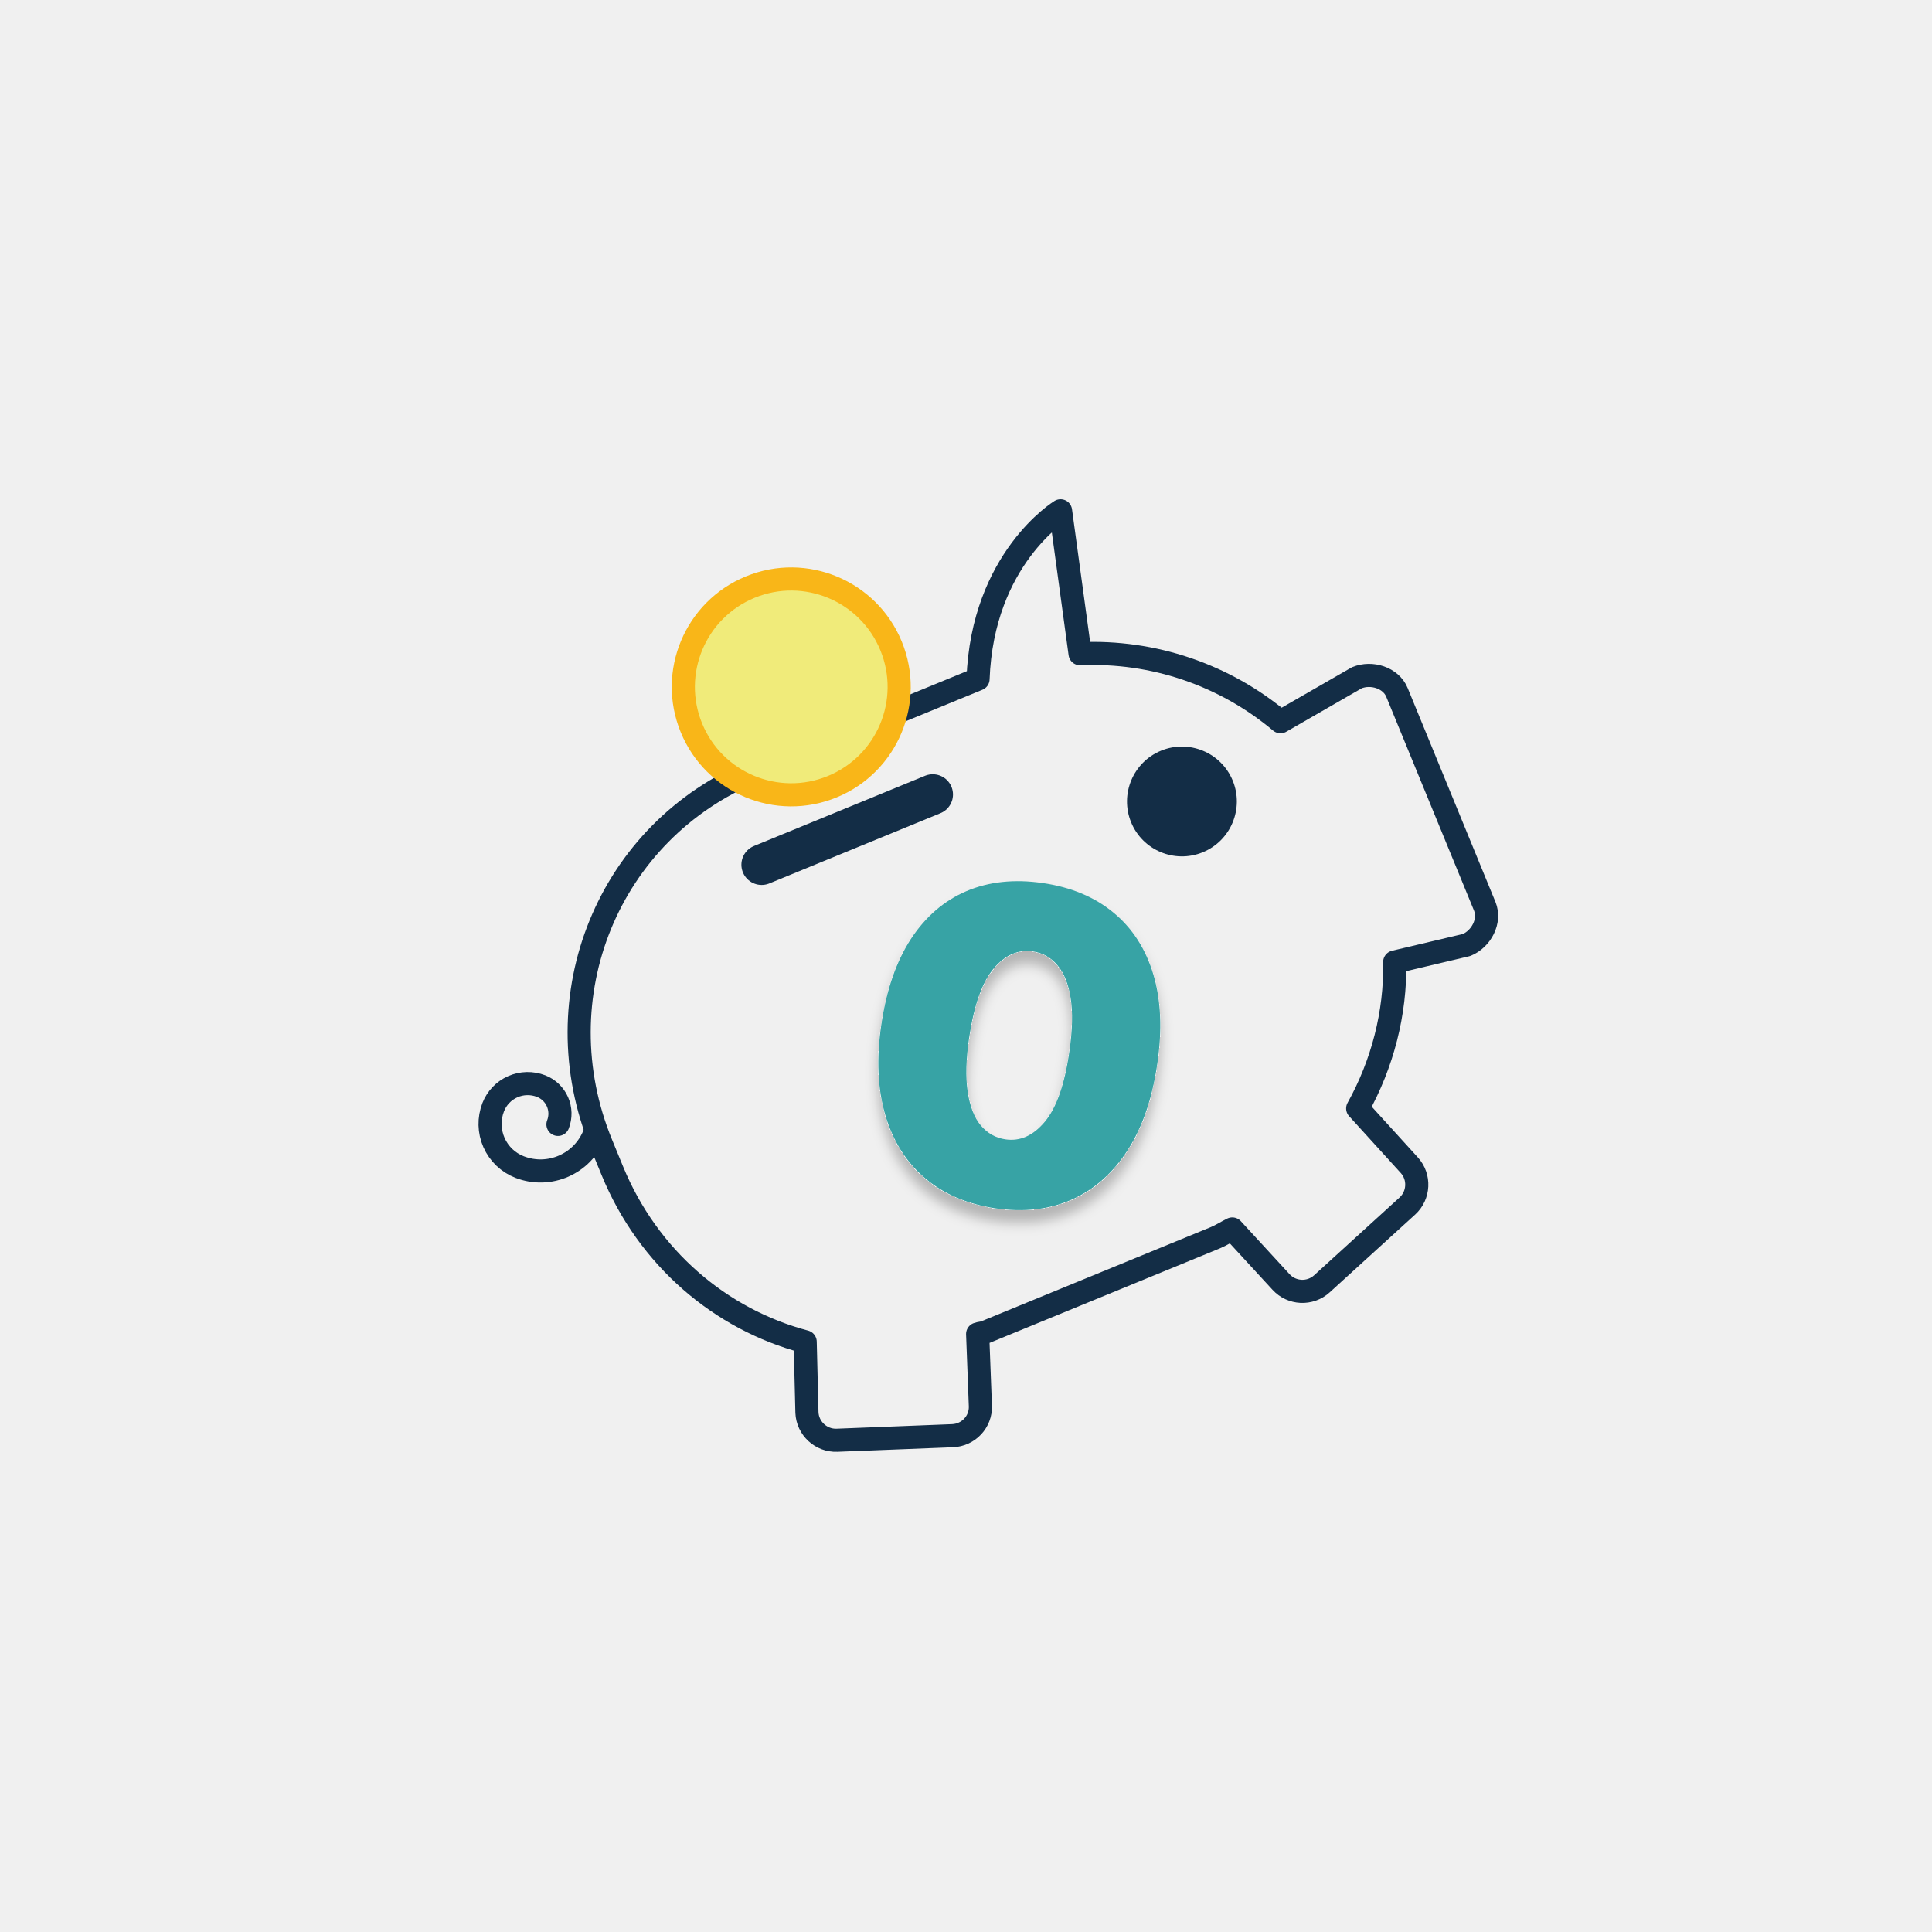
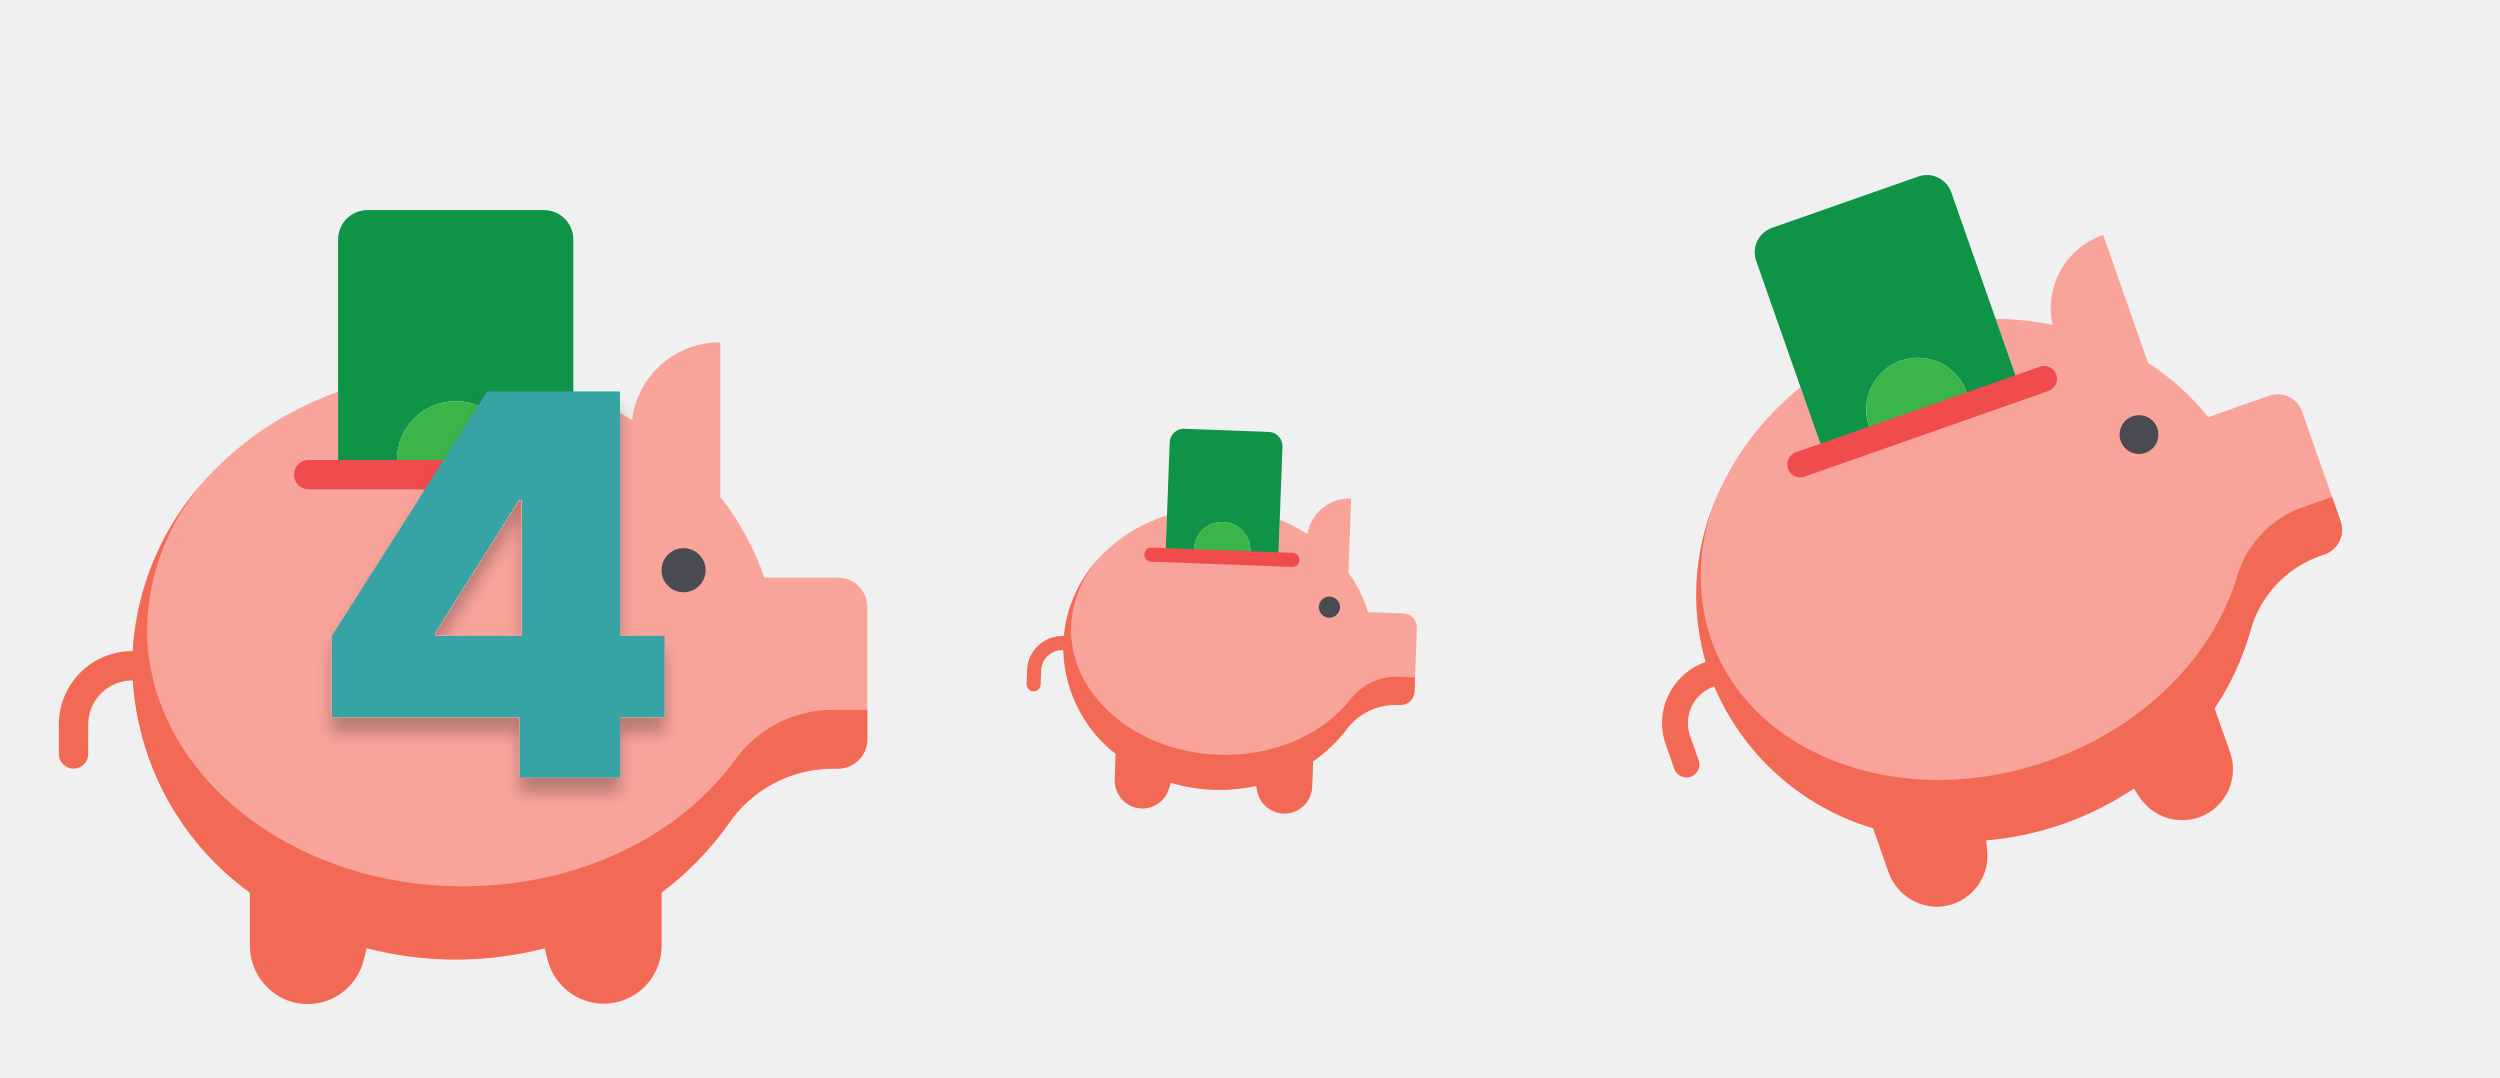
- <svg xmlns="http://www.w3.org/2000/svg" width="623" height="623" viewBox="0 0 623 623" fill="none">
-   <path d="M243.402 248.514L315.381 218.972C316.812 180.102 341.989 164.716 341.989 164.716L348.281 210.802C371.814 209.745 394.884 217.57 412.917 232.727L437.535 218.551C442.277 216.605 448.523 218.533 450.469 223.275L478.778 292.25C480.724 296.992 477.649 302.788 472.907 304.734L449.743 310.211C450.047 326.787 445.755 343.118 437.805 357.431C437.933 357.555 438.033 357.672 438.156 357.806L454.45 375.734C457.9 379.525 457.612 385.451 453.822 388.903L426.247 414.002C422.457 417.454 416.53 417.176 413.08 413.385L397.37 396.296C395.53 397.196 393.783 398.355 391.864 399.142L317.715 429.574C316.939 429.893 316.032 429.872 315.253 430.168L316.134 453.35C316.342 458.471 312.29 462.757 307.167 462.962L269.902 464.432C264.78 464.638 260.413 460.6 260.207 455.478L259.644 432.678C232.357 425.461 209 405.671 197.436 377.494L193.897 368.873C174.435 321.452 195.981 267.976 243.402 248.514Z" stroke="#132D46" stroke-width="7.456" stroke-miterlimit="10" stroke-linecap="round" stroke-linejoin="round" />
-   <path d="M300.779 256.194L245.599 278.842" stroke="#132D46" stroke-width="13.048" stroke-miterlimit="10" stroke-linecap="round" stroke-linejoin="round" />
-   <path d="M364.746 265.168C368.456 274.207 378.814 278.535 387.851 274.826C396.89 271.116 401.219 260.76 397.51 251.721C393.8 242.682 383.444 238.353 374.405 242.063C365.367 245.772 361.036 256.129 364.746 265.168Z" fill="#132D46" />
-   <path d="M268.36 253.689C250.583 260.985 230.256 252.488 222.96 234.711C215.664 216.933 224.16 196.607 241.938 189.311C259.715 182.014 280.042 190.511 287.338 208.289C294.634 226.066 286.138 246.392 268.36 253.689Z" fill="#F0EB7A" stroke="#F9B618" stroke-width="7.456" stroke-miterlimit="10" stroke-linecap="round" stroke-linejoin="round" />
-   <path d="M191.665 365.695C187.94 375.292 177.144 380.053 167.545 376.327C163.858 374.895 160.891 372.058 159.295 368.439C157.7 364.82 157.607 360.715 159.038 357.028C160.183 354.078 162.453 351.704 165.349 350.428C168.244 349.152 171.528 349.079 174.478 350.224C176.837 351.14 178.735 352.956 179.756 355.272C180.776 357.588 180.835 360.215 179.919 362.574" stroke="#132D46" stroke-width="7.456" stroke-miterlimit="10" stroke-linecap="round" stroke-linejoin="round" />
-   <g filter="url(#filter0_d_225_18894)">
-     <path d="M321.002 389.643C311.855 388.281 304.258 385.017 298.21 379.851C292.161 374.685 287.908 367.888 285.448 359.459C282.989 351.03 282.578 341.291 284.217 330.243C285.861 319.161 289.032 310.01 293.732 302.789C298.465 295.572 304.437 290.428 311.648 287.356C318.893 284.289 327.091 283.421 336.242 284.75C345.393 286.08 353.002 289.262 359.069 294.296C365.142 299.298 369.419 305.931 371.903 314.196C374.386 322.461 374.808 332.118 373.169 343.167C371.554 354.286 368.368 363.536 363.611 370.916C358.855 378.297 352.843 383.602 345.574 386.833C338.344 390.036 330.153 390.973 321.002 389.643ZM324.233 367.405C328.956 368.091 333.184 366.194 336.916 361.712C340.686 357.203 343.324 349.648 344.831 339.049C345.836 332.129 345.969 326.371 345.23 321.775C344.491 317.18 343.061 313.657 340.939 311.205C338.821 308.72 336.188 307.249 333.039 306.792C328.316 306.105 324.114 307.94 320.434 312.295C316.753 316.65 314.127 324.005 312.556 334.36C311.498 341.407 311.327 347.31 312.043 352.07C312.762 356.796 314.179 360.418 316.291 362.936C318.437 365.458 321.084 366.948 324.233 367.405Z" fill="#37A3A5" />
+ <svg xmlns="http://www.w3.org/2000/svg" width="659" height="284" viewBox="0 0 659 284" fill="none">
+   <path d="M34.875 175.501C35.01 187.196 37.884 198.697 43.268 209.081C48.651 219.465 56.394 228.442 65.875 235.292V249.397C65.875 253.436 67.479 257.309 70.335 260.165C73.191 263.021 77.065 264.626 81.104 264.626C84.51 264.618 87.816 263.469 90.492 261.362C93.169 259.254 95.061 256.31 95.868 253.001L96.642 249.939C112.045 253.918 128.205 253.918 143.607 249.939L144.382 253.001C145.189 256.31 147.081 259.254 149.758 261.362C152.434 263.469 155.74 264.618 159.146 264.626C163.185 264.626 167.059 263.021 169.915 260.165C172.771 257.309 174.375 253.436 174.375 249.397V235.292C181.158 230.215 187.107 224.109 192.006 217.196C195.022 212.765 199.063 209.127 203.785 206.59C208.507 204.054 213.771 202.694 219.131 202.626H220.875C222.93 202.626 224.902 201.809 226.355 200.356C227.808 198.902 228.625 196.931 228.625 194.876V160.001C228.625 157.945 227.808 155.974 226.355 154.521C224.902 153.067 222.93 152.251 220.875 152.251H201.5C198.827 144.566 194.899 137.377 189.875 130.977V90.251C184.169 90.208 178.646 92.266 174.359 96.031C170.072 99.797 167.319 105.008 166.625 110.672C161.706 107.727 156.516 105.262 151.125 103.309V125.126H89.125V103.271C57.389 114.547 34.875 142.641 34.875 175.501Z" fill="#F9A49B" />
+   <path d="M19.375 202.625C20.403 202.625 21.388 202.217 22.115 201.49C22.842 200.763 23.25 199.778 23.25 198.75V191C23.25 187.917 24.475 184.96 26.655 182.78C28.835 180.6 31.792 179.375 34.875 179.375C35.903 179.375 36.888 178.967 37.615 178.24C38.342 177.513 38.75 176.528 38.75 175.5C38.75 174.472 38.342 173.487 37.615 172.76C36.888 172.033 35.903 171.625 34.875 171.625C29.736 171.625 24.808 173.666 21.175 177.3C17.541 180.933 15.5 185.861 15.5 191V198.75C15.5 199.778 15.908 200.763 16.635 201.49C17.362 202.217 18.347 202.625 19.375 202.625Z" fill="#F26A56" />
+   <path d="M89.125 63.125V125.125H105.129C104.783 123.863 104.613 122.559 104.625 121.25C104.625 117.139 106.258 113.197 109.165 110.29C112.072 107.383 116.014 105.75 120.125 105.75C124.236 105.75 128.178 107.383 131.085 110.29C133.992 113.197 135.625 117.139 135.625 121.25C135.637 122.559 135.467 123.863 135.121 125.125H151.125V63.125C151.125 61.07 150.308 59.098 148.855 57.645C147.402 56.191 145.43 55.375 143.375 55.375H96.875C94.82 55.375 92.848 56.191 91.395 57.645C89.942 59.098 89.125 61.07 89.125 63.125Z" fill="#0E9347" />
+   <path d="M104.624 121.25C104.613 122.559 104.782 123.863 105.128 125.125H135.121C135.467 123.863 135.636 122.559 135.624 121.25C135.624 117.139 133.991 113.197 131.085 110.29C128.178 107.383 124.235 105.75 120.124 105.75C116.014 105.75 112.071 107.383 109.164 110.29C106.257 113.197 104.624 117.139 104.624 121.25Z" fill="#3BB54A" />
+   <path d="M180.188 156.125C176.977 156.125 174.375 153.523 174.375 150.312C174.375 147.102 176.977 144.5 180.188 144.5C183.398 144.5 186 147.102 186 150.312C186 153.523 183.398 156.125 180.188 156.125Z" fill="#494A52" />
+   <path d="M34.875 175.5C35.01 187.196 37.884 198.697 43.268 209.081C48.651 219.465 56.394 228.442 65.875 235.292V248.777C65.812 251.852 66.652 254.879 68.291 257.483C69.93 260.086 72.296 262.152 75.097 263.424C77.132 264.291 79.331 264.704 81.542 264.635C83.752 264.567 85.921 264.017 87.898 263.025C89.874 262.033 91.611 260.622 92.988 258.891C94.364 257.16 95.347 255.15 95.868 253L96.642 249.939C112.045 253.918 128.205 253.918 143.607 249.939L144.382 253C145.295 256.612 147.501 259.764 150.581 261.86C153.662 263.955 157.403 264.849 161.098 264.372C164.793 263.894 168.185 262.079 170.632 259.269C173.078 256.46 174.41 252.851 174.375 249.125V235.292C181.172 230.202 187.134 224.084 192.045 217.157C195.054 212.721 199.094 209.082 203.818 206.551C208.543 204.02 213.811 202.673 219.17 202.625H220.875C222.93 202.625 224.902 201.809 226.355 200.355C227.808 198.902 228.625 196.931 228.625 194.875V187.125H219.867C214.851 187.059 209.89 188.188 205.396 190.418C200.902 192.649 197.003 195.916 194.021 199.952C179.606 220.102 152.791 233.625 122.062 233.625C76.066 233.625 38.75 203.245 38.75 165.813C38.88 157.718 40.63 149.73 43.898 142.323C47.166 134.915 51.885 128.238 57.776 122.684C50.607 129.498 44.884 137.687 40.95 146.761C37.015 155.836 34.949 165.61 34.875 175.5Z" fill="#F26A56" />
+   <path d="M81.375 129H158.875C159.903 129 160.888 128.592 161.615 127.865C162.342 127.138 162.75 126.153 162.75 125.125C162.75 124.097 162.342 123.112 161.615 122.385C160.888 121.658 159.903 121.25 158.875 121.25H81.375C80.347 121.25 79.362 121.658 78.635 122.385C77.908 123.112 77.5 124.097 77.5 125.125C77.5 126.153 77.908 127.138 78.635 127.865C79.362 128.592 80.347 129 81.375 129Z" fill="#F04B4D" />
+   <g filter="url(#filter0_d_1020_12748)">
+     <path d="M87.466 189.091V167.614L128.432 103.182H147.921V131.818H136.784L114.711 166.818V167.614H175.165V189.091H87.466ZM136.983 205V182.528L137.58 173.182V103.182H163.432V205H136.983Z" fill="#37A3A5" />
+   </g>
+   <path d="M280.306 169.516C280.161 175.126 281.333 180.693 283.729 185.768C286.124 190.844 289.676 195.287 294.1 198.741L293.847 205.505C293.775 207.441 294.474 209.328 295.793 210.748C297.111 212.169 298.94 213.008 300.876 213.08C302.51 213.137 304.116 212.646 305.437 211.683C306.758 210.72 307.718 209.343 308.164 207.77L308.59 206.316C315.904 208.5 323.654 208.789 331.11 207.158L331.427 208.639C331.754 210.241 332.609 211.686 333.855 212.745C335.1 213.803 336.665 214.414 338.298 214.478C340.235 214.55 342.121 213.85 343.541 212.532C344.962 211.214 345.801 209.385 345.873 207.449L346.126 200.685C349.469 198.372 352.431 195.551 354.904 192.324C356.43 190.253 358.433 188.581 360.742 187.449C363.052 186.318 365.601 185.76 368.172 185.823L369.008 185.855C369.994 185.891 370.953 185.535 371.676 184.864C372.399 184.193 372.826 183.263 372.863 182.277L373.488 165.555C373.525 164.569 373.168 163.609 372.497 162.886C371.827 162.163 370.896 161.736 369.91 161.7L360.62 161.353C359.476 157.62 357.721 154.102 355.427 150.943L356.157 131.415C353.421 131.292 350.736 132.18 348.613 133.909C346.49 135.638 345.076 138.087 344.642 140.791C342.336 139.29 339.892 138.015 337.342 136.983L336.951 147.443L307.222 146.333L307.613 135.853C292.194 140.692 280.895 153.759 280.306 169.516Z" fill="#F9A49B" />
+   <path d="M272.388 182.245C272.88 182.263 273.36 182.085 273.722 181.749C274.083 181.414 274.297 180.949 274.315 180.456L274.454 176.74C274.509 175.261 275.149 173.865 276.234 172.859C277.318 171.853 278.758 171.319 280.236 171.374C280.729 171.392 281.209 171.214 281.571 170.879C281.932 170.543 282.146 170.078 282.164 169.585C282.182 169.092 282.004 168.612 281.669 168.251C281.333 167.889 280.868 167.676 280.375 167.658C277.911 167.566 275.512 168.456 273.704 170.133C271.897 171.81 270.83 174.137 270.738 176.601L270.599 180.317C270.581 180.81 270.759 181.29 271.094 181.651C271.43 182.013 271.895 182.226 272.388 182.245Z" fill="#F26A56" />
+   <path d="M308.333 116.603L307.222 146.333L314.896 146.619C314.753 146.008 314.695 145.38 314.724 144.752C314.798 142.781 315.651 140.92 317.097 139.578C318.543 138.236 320.463 137.524 322.434 137.598C324.405 137.671 326.266 138.525 327.608 139.971C328.95 141.417 329.662 143.337 329.589 145.308C329.571 145.935 329.466 146.558 329.278 147.157L336.952 147.443L338.062 117.714C338.099 116.729 337.743 115.769 337.072 115.046C336.401 114.323 335.471 113.896 334.485 113.859L312.188 113.026C311.202 112.989 310.243 113.346 309.52 114.016C308.797 114.687 308.37 115.618 308.333 116.603Z" fill="#0E9347" />
+   <path d="M314.724 144.752C314.695 145.379 314.753 146.008 314.896 146.619L329.277 147.156C329.466 146.557 329.57 145.935 329.588 145.307C329.662 143.336 328.949 141.416 327.608 139.971C326.266 138.525 324.405 137.671 322.434 137.597C320.462 137.524 318.543 138.236 317.097 139.578C315.651 140.92 314.797 142.781 314.724 144.752Z" fill="#3BB54A" />
+   <path d="M350.332 162.829C348.792 162.771 347.591 161.477 347.649 159.937C347.706 158.398 349.001 157.197 350.54 157.254C352.079 157.312 353.281 158.606 353.223 160.146C353.166 161.685 351.871 162.886 350.332 162.829Z" fill="#494A52" />
+   <path d="M280.306 169.516C280.161 175.126 281.333 180.693 283.729 185.768C286.124 190.844 289.676 195.287 294.1 198.741L293.858 205.207C293.773 206.681 294.121 208.148 294.86 209.425C295.6 210.703 296.698 211.736 298.018 212.396C298.978 212.848 300.025 213.086 301.086 213.092C302.147 213.099 303.197 212.874 304.163 212.434C305.128 211.994 305.986 211.348 306.677 210.543C307.368 209.738 307.876 208.791 308.164 207.77L308.59 206.316C315.904 208.5 323.654 208.789 331.11 207.157L331.427 208.639C331.8 210.387 332.801 211.938 334.241 212.998C335.68 214.058 337.458 214.554 339.239 214.391C341.019 214.228 342.678 213.419 343.901 212.115C345.125 210.812 345.828 209.105 345.878 207.318L346.126 200.685C349.476 198.366 352.445 195.539 354.924 192.306C356.446 190.233 358.448 188.56 360.759 187.431C363.07 186.302 365.62 185.751 368.19 185.824L369.008 185.854C369.994 185.891 370.953 185.535 371.676 184.864C372.399 184.193 372.826 183.263 372.863 182.277L373.002 178.561L368.803 178.404C366.398 178.283 363.999 178.735 361.804 179.724C359.609 180.713 357.681 182.21 356.179 184.091C348.906 193.495 335.806 199.499 321.072 198.949C299.016 198.125 281.667 182.889 282.338 164.94C282.545 161.061 283.527 157.262 285.227 153.769C286.927 150.275 289.309 147.158 292.234 144.6C288.674 147.739 285.783 151.563 283.734 155.844C281.684 160.125 280.519 164.774 280.306 169.516Z" fill="#F26A56" />
+   <path d="M303.436 148.052L340.598 149.44C341.091 149.459 341.571 149.281 341.932 148.945C342.293 148.61 342.507 148.144 342.525 147.652C342.544 147.159 342.366 146.679 342.03 146.317C341.695 145.956 341.229 145.742 340.737 145.724L303.575 144.336C303.082 144.317 302.602 144.495 302.241 144.831C301.879 145.166 301.666 145.631 301.648 146.124C301.629 146.617 301.807 147.097 302.143 147.458C302.478 147.82 302.943 148.033 303.436 148.052Z" fill="#F04B4D" />
+   <g clip-path="url(#clip0_1020_12748)">
+     <path d="M450.642 177.75C454.158 187.411 459.89 196.114 467.379 203.159C474.867 210.204 483.902 215.396 493.76 218.317L497.866 230.016C499.042 233.366 501.5 236.112 504.701 237.65C507.901 239.187 511.581 239.39 514.931 238.214C517.754 237.217 520.161 235.301 521.768 232.774C523.374 230.247 524.087 227.254 523.792 224.274L523.544 221.51C537.477 220.326 550.881 215.621 562.498 207.837L564.032 210.151C565.664 212.661 568.09 214.552 570.924 215.521C573.757 216.49 576.834 216.481 579.661 215.495C583.011 214.319 585.757 211.861 587.294 208.661C588.832 205.46 589.035 201.78 587.859 198.43L583.753 186.731C587.901 180.545 591.058 173.749 593.109 166.589C594.32 162.036 596.613 157.842 599.791 154.364C602.969 150.885 606.94 148.225 611.365 146.608L612.812 146.1C614.516 145.502 615.914 144.251 616.696 142.622C617.479 140.994 617.582 139.121 616.984 137.416L606.831 108.49C606.233 106.785 604.981 105.388 603.353 104.605C601.724 103.823 599.851 103.72 598.147 104.318L582.077 109.958C577.622 104.362 572.271 99.543 566.241 95.697L554.385 61.918C549.64 63.544 545.659 66.858 543.199 71.23C540.739 75.601 539.973 80.725 541.046 85.624C536.109 84.614 531.086 84.08 526.047 84.03L532.398 102.125L480.973 120.174L474.611 102.047C451.571 120.639 441.076 150.495 450.642 177.75Z" fill="#F9A49B" />
+     <path d="M445.682 204.759C446.534 204.46 447.233 203.835 447.624 203.02C448.015 202.206 448.067 201.27 447.768 200.417L445.512 193.989C444.614 191.432 444.769 188.623 445.943 186.18C447.116 183.737 449.212 181.86 451.77 180.963C452.622 180.664 453.321 180.038 453.712 179.224C454.103 178.41 454.155 177.473 453.856 176.621C453.556 175.768 452.931 175.07 452.117 174.679C451.302 174.287 450.366 174.236 449.514 174.535C445.251 176.031 441.758 179.158 439.802 183.23C437.846 187.301 437.588 191.983 439.084 196.245L441.34 202.673C441.639 203.526 442.265 204.224 443.079 204.616C443.893 205.007 444.83 205.059 445.682 204.759Z" fill="#F26A56" />
+     <path d="M462.924 68.749L480.974 120.174L494.248 115.515C493.593 114.569 493.073 113.536 492.702 112.447C491.505 109.038 491.712 105.292 493.276 102.035C494.841 98.778 497.636 96.276 501.045 95.079C504.455 93.882 508.201 94.089 511.458 95.654C514.715 97.219 517.217 100.013 518.414 103.423C518.805 104.505 519.044 105.636 519.124 106.783L532.398 102.125L514.349 50.7C513.751 48.995 512.499 47.598 510.871 46.816C509.242 46.033 507.37 45.93 505.665 46.528L467.096 60.065C465.392 60.663 463.994 61.914 463.212 63.543C462.429 65.172 462.326 67.044 462.924 68.749Z" fill="#0E9347" />
+     <path d="M492.701 112.447C493.072 113.536 493.592 114.568 494.247 115.515L519.123 106.783C519.043 105.636 518.804 104.505 518.413 103.423C517.216 100.013 514.714 97.218 511.457 95.654C508.2 94.089 504.454 93.882 501.045 95.079C497.635 96.276 494.841 98.778 493.276 102.035C491.711 105.292 491.504 109.038 492.701 112.447Z" fill="#3BB54A" />
+     <path d="M565.528 119.376C562.865 120.311 559.949 118.91 559.015 116.247C558.08 113.585 559.481 110.669 562.144 109.734C564.806 108.8 567.722 110.2 568.657 112.863C569.591 115.526 568.191 118.442 565.528 119.376Z" fill="#494A52" />
+     <path d="M450.642 177.749C454.158 187.411 459.891 196.114 467.379 203.159C474.867 210.204 483.903 215.396 493.76 218.317L497.686 229.502C498.529 232.072 500.107 234.338 502.224 236.02C504.342 237.702 506.906 238.726 509.599 238.966C511.539 239.093 513.484 238.796 515.297 238.095C517.11 237.394 518.75 236.307 520.1 234.909C521.451 233.511 522.481 231.835 523.118 229.999C523.756 228.162 523.986 226.209 523.792 224.274L523.544 221.509C537.477 220.326 550.881 215.621 562.498 207.837L564.032 210.151C565.841 212.881 568.587 214.853 571.752 215.695C574.917 216.536 578.281 216.188 581.207 214.716C584.132 213.245 586.417 210.752 587.628 207.709C588.84 204.666 588.894 201.285 587.78 198.205L583.753 186.731C587.909 180.531 591.073 173.721 593.13 166.546C594.334 161.991 596.625 157.796 599.807 154.322C602.989 150.847 606.966 148.196 611.398 146.597L612.812 146.1C614.517 145.502 615.914 144.251 616.696 142.622C617.479 140.994 617.582 139.121 616.984 137.416L614.728 130.988L607.464 133.537C603.284 134.943 599.498 137.323 596.42 140.482C593.341 143.64 591.059 147.485 589.76 151.7C583.67 172.609 565.366 191.633 539.879 200.578C501.728 213.968 461.933 199.634 451.036 168.586C448.787 161.834 447.913 154.7 448.467 147.604C449.021 140.509 450.991 133.597 454.261 127.275C450.298 135.014 447.936 143.472 447.314 152.144C446.692 160.816 447.824 169.524 450.642 177.749Z" fill="#F26A56" />
+     <path d="M475.674 125.644L539.954 103.083C540.807 102.783 541.505 102.158 541.896 101.343C542.288 100.529 542.339 99.593 542.04 98.74C541.741 97.888 541.115 97.189 540.301 96.798C539.487 96.407 538.55 96.355 537.698 96.654L473.417 119.216C472.565 119.515 471.866 120.141 471.475 120.955C471.084 121.769 471.032 122.706 471.332 123.558C471.631 124.41 472.256 125.109 473.071 125.5C473.885 125.891 474.821 125.943 475.674 125.644Z" fill="#F04B4D" />
  </g>
  <defs>
-     <filter id="filter0_d_225_18894" x="272.476" y="278.281" width="112.291" height="125.831" filterUnits="userSpaceOnUse" color-interpolation-filters="sRGB">
+     <filter id="filter0_d_1020_12748" x="83.466" y="103.182" width="95.699" height="109.818" filterUnits="userSpaceOnUse" color-interpolation-filters="sRGB">
      <feFlood flood-opacity="0" result="BackgroundImageFix" />
      <feColorMatrix in="SourceAlpha" type="matrix" values="0 0 0 0 0 0 0 0 0 0 0 0 0 0 0 0 0 0 127 0" result="hardAlpha" />
      <feOffset dy="4" />
      <feGaussianBlur stdDeviation="2" />
      <feComposite in2="hardAlpha" operator="out" />
      <feColorMatrix type="matrix" values="0 0 0 0 0 0 0 0 0 0 0 0 0 0 0 0 0 0 0.25 0" />
-       <feBlend mode="normal" in2="BackgroundImageFix" result="effect1_dropShadow_225_18894" />
-       <feBlend mode="normal" in="SourceGraphic" in2="effect1_dropShadow_225_18894" result="shape" />
+       <feBlend mode="normal" in2="BackgroundImageFix" result="effect1_dropShadow_1020_12748" />
+       <feBlend mode="normal" in="SourceGraphic" in2="effect1_dropShadow_1020_12748" result="shape" />
    </filter>
+     <clipPath id="clip0_1020_12748">
+       <rect width="218" height="218" fill="white" transform="matrix(-0.943569 0.331177 0.331177 0.943569 586.803 0)" />
+     </clipPath>
  </defs>
</svg>
